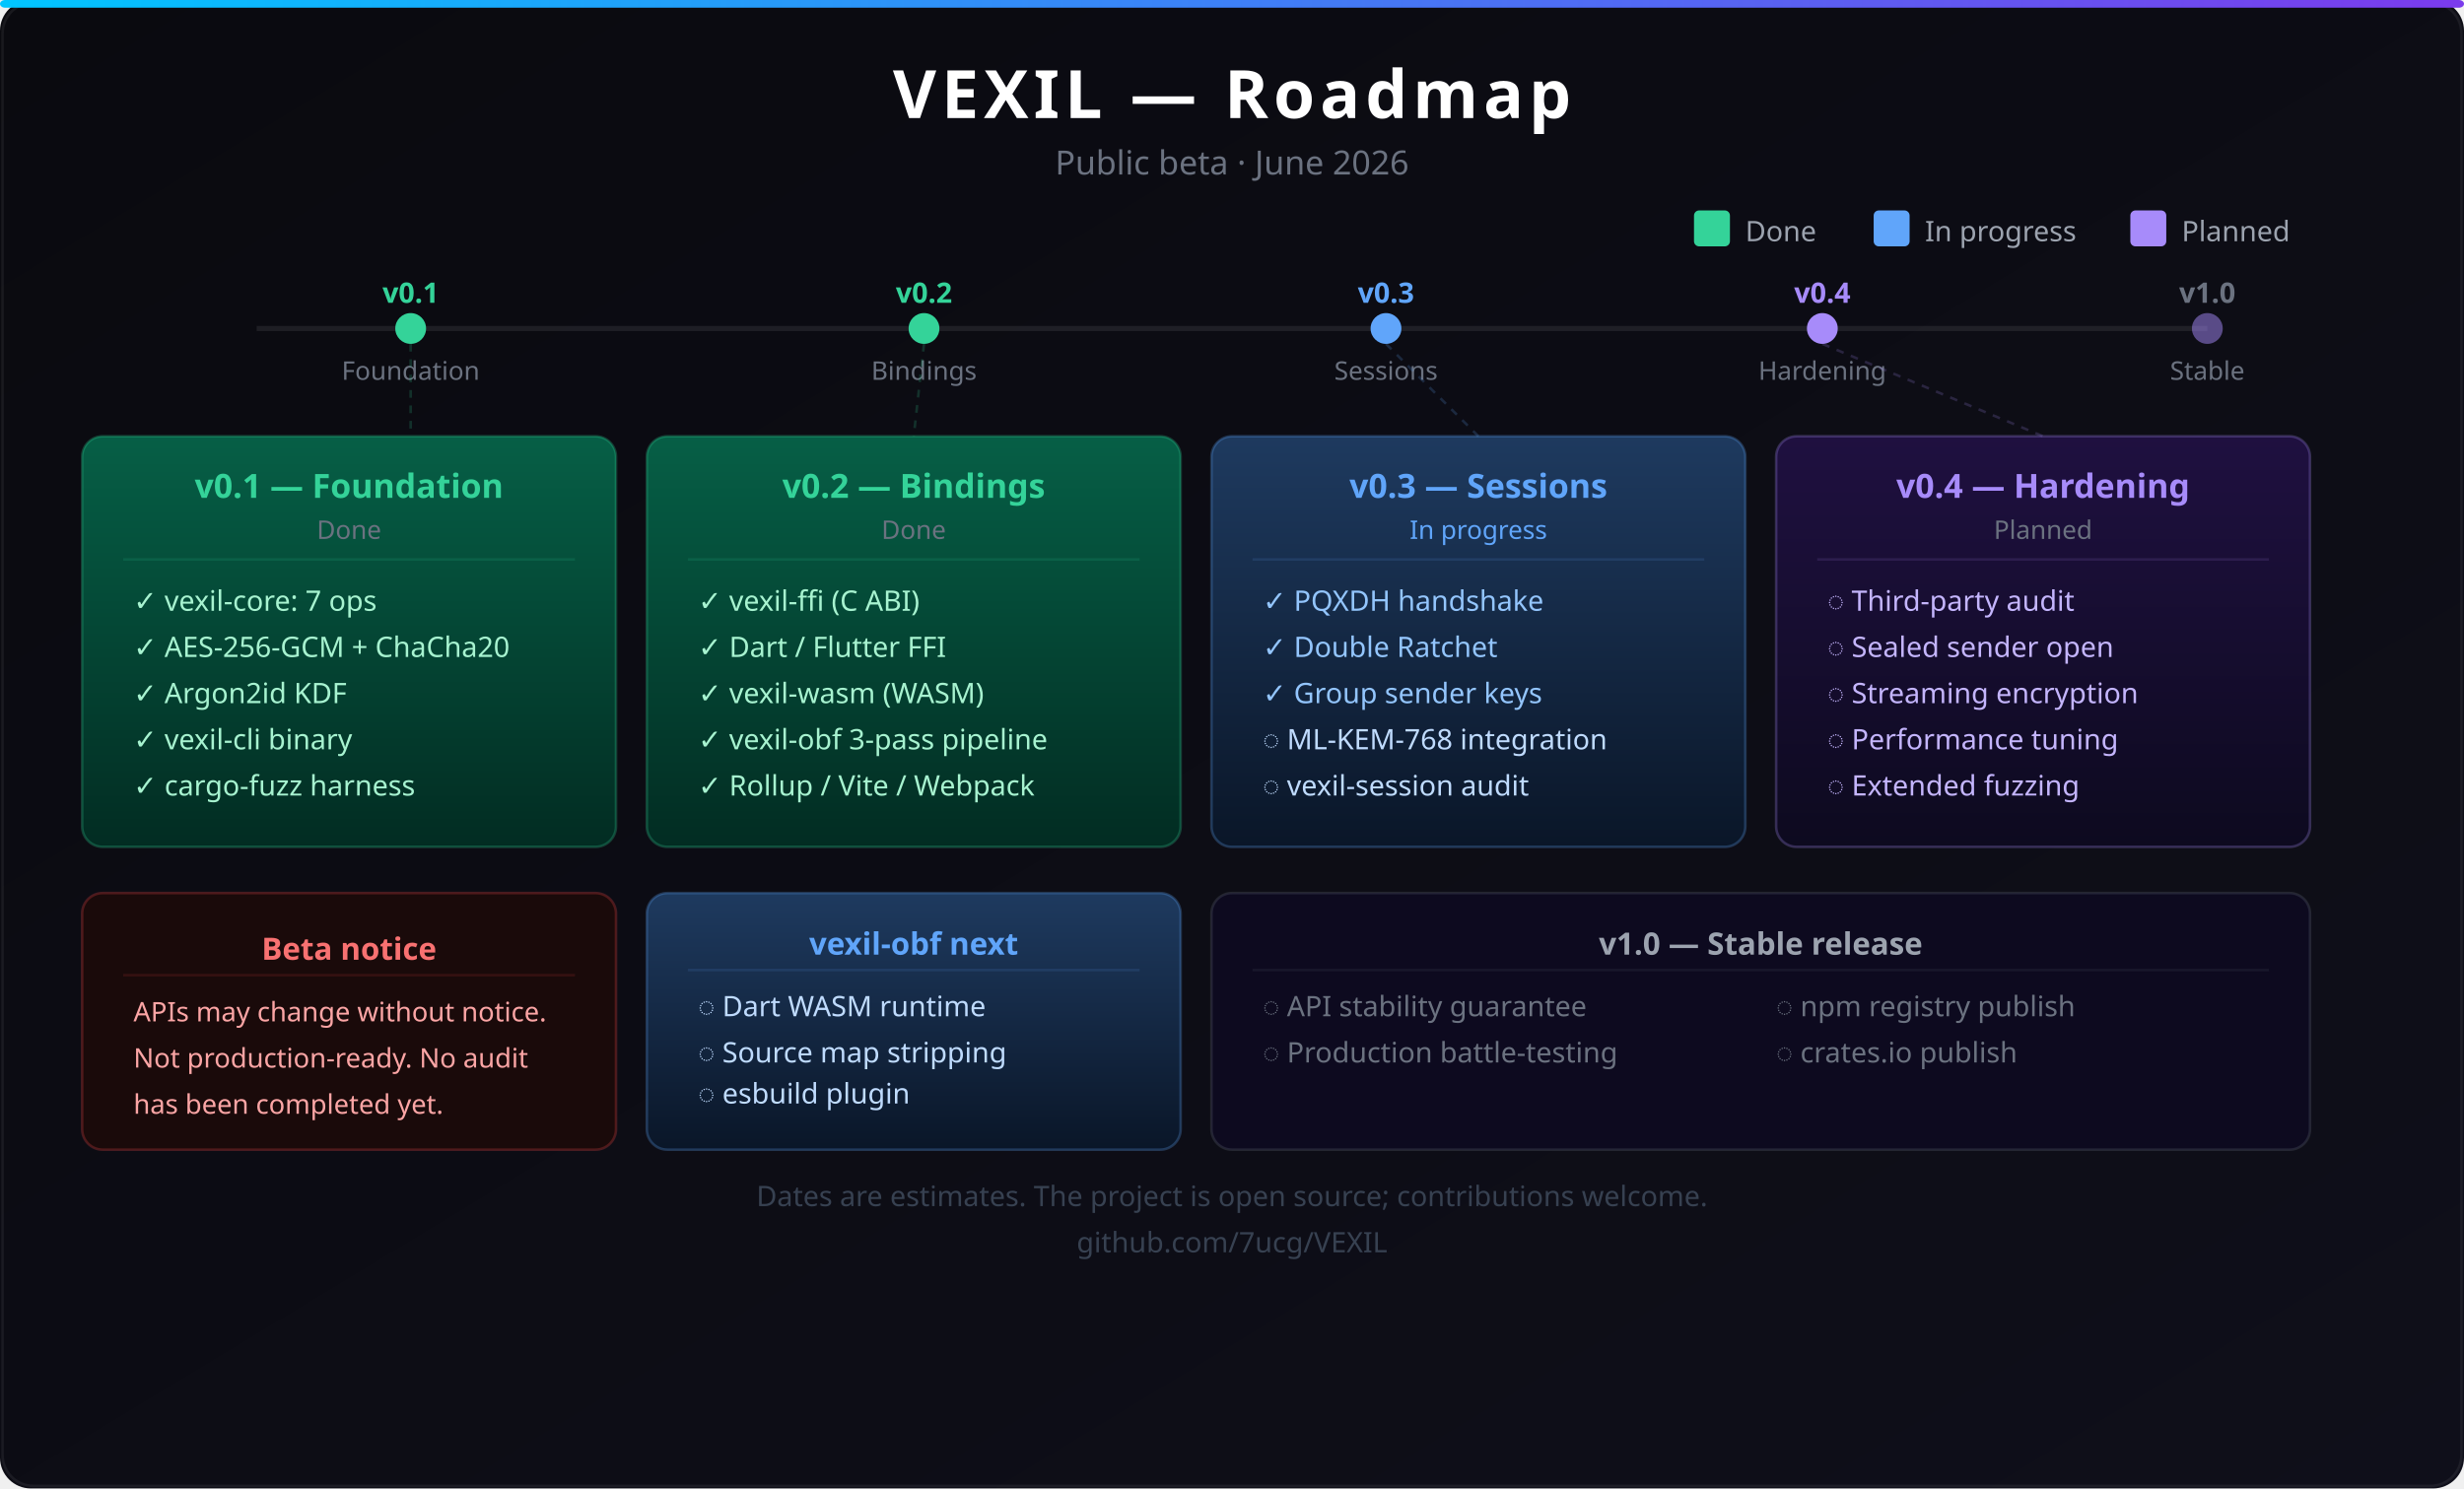
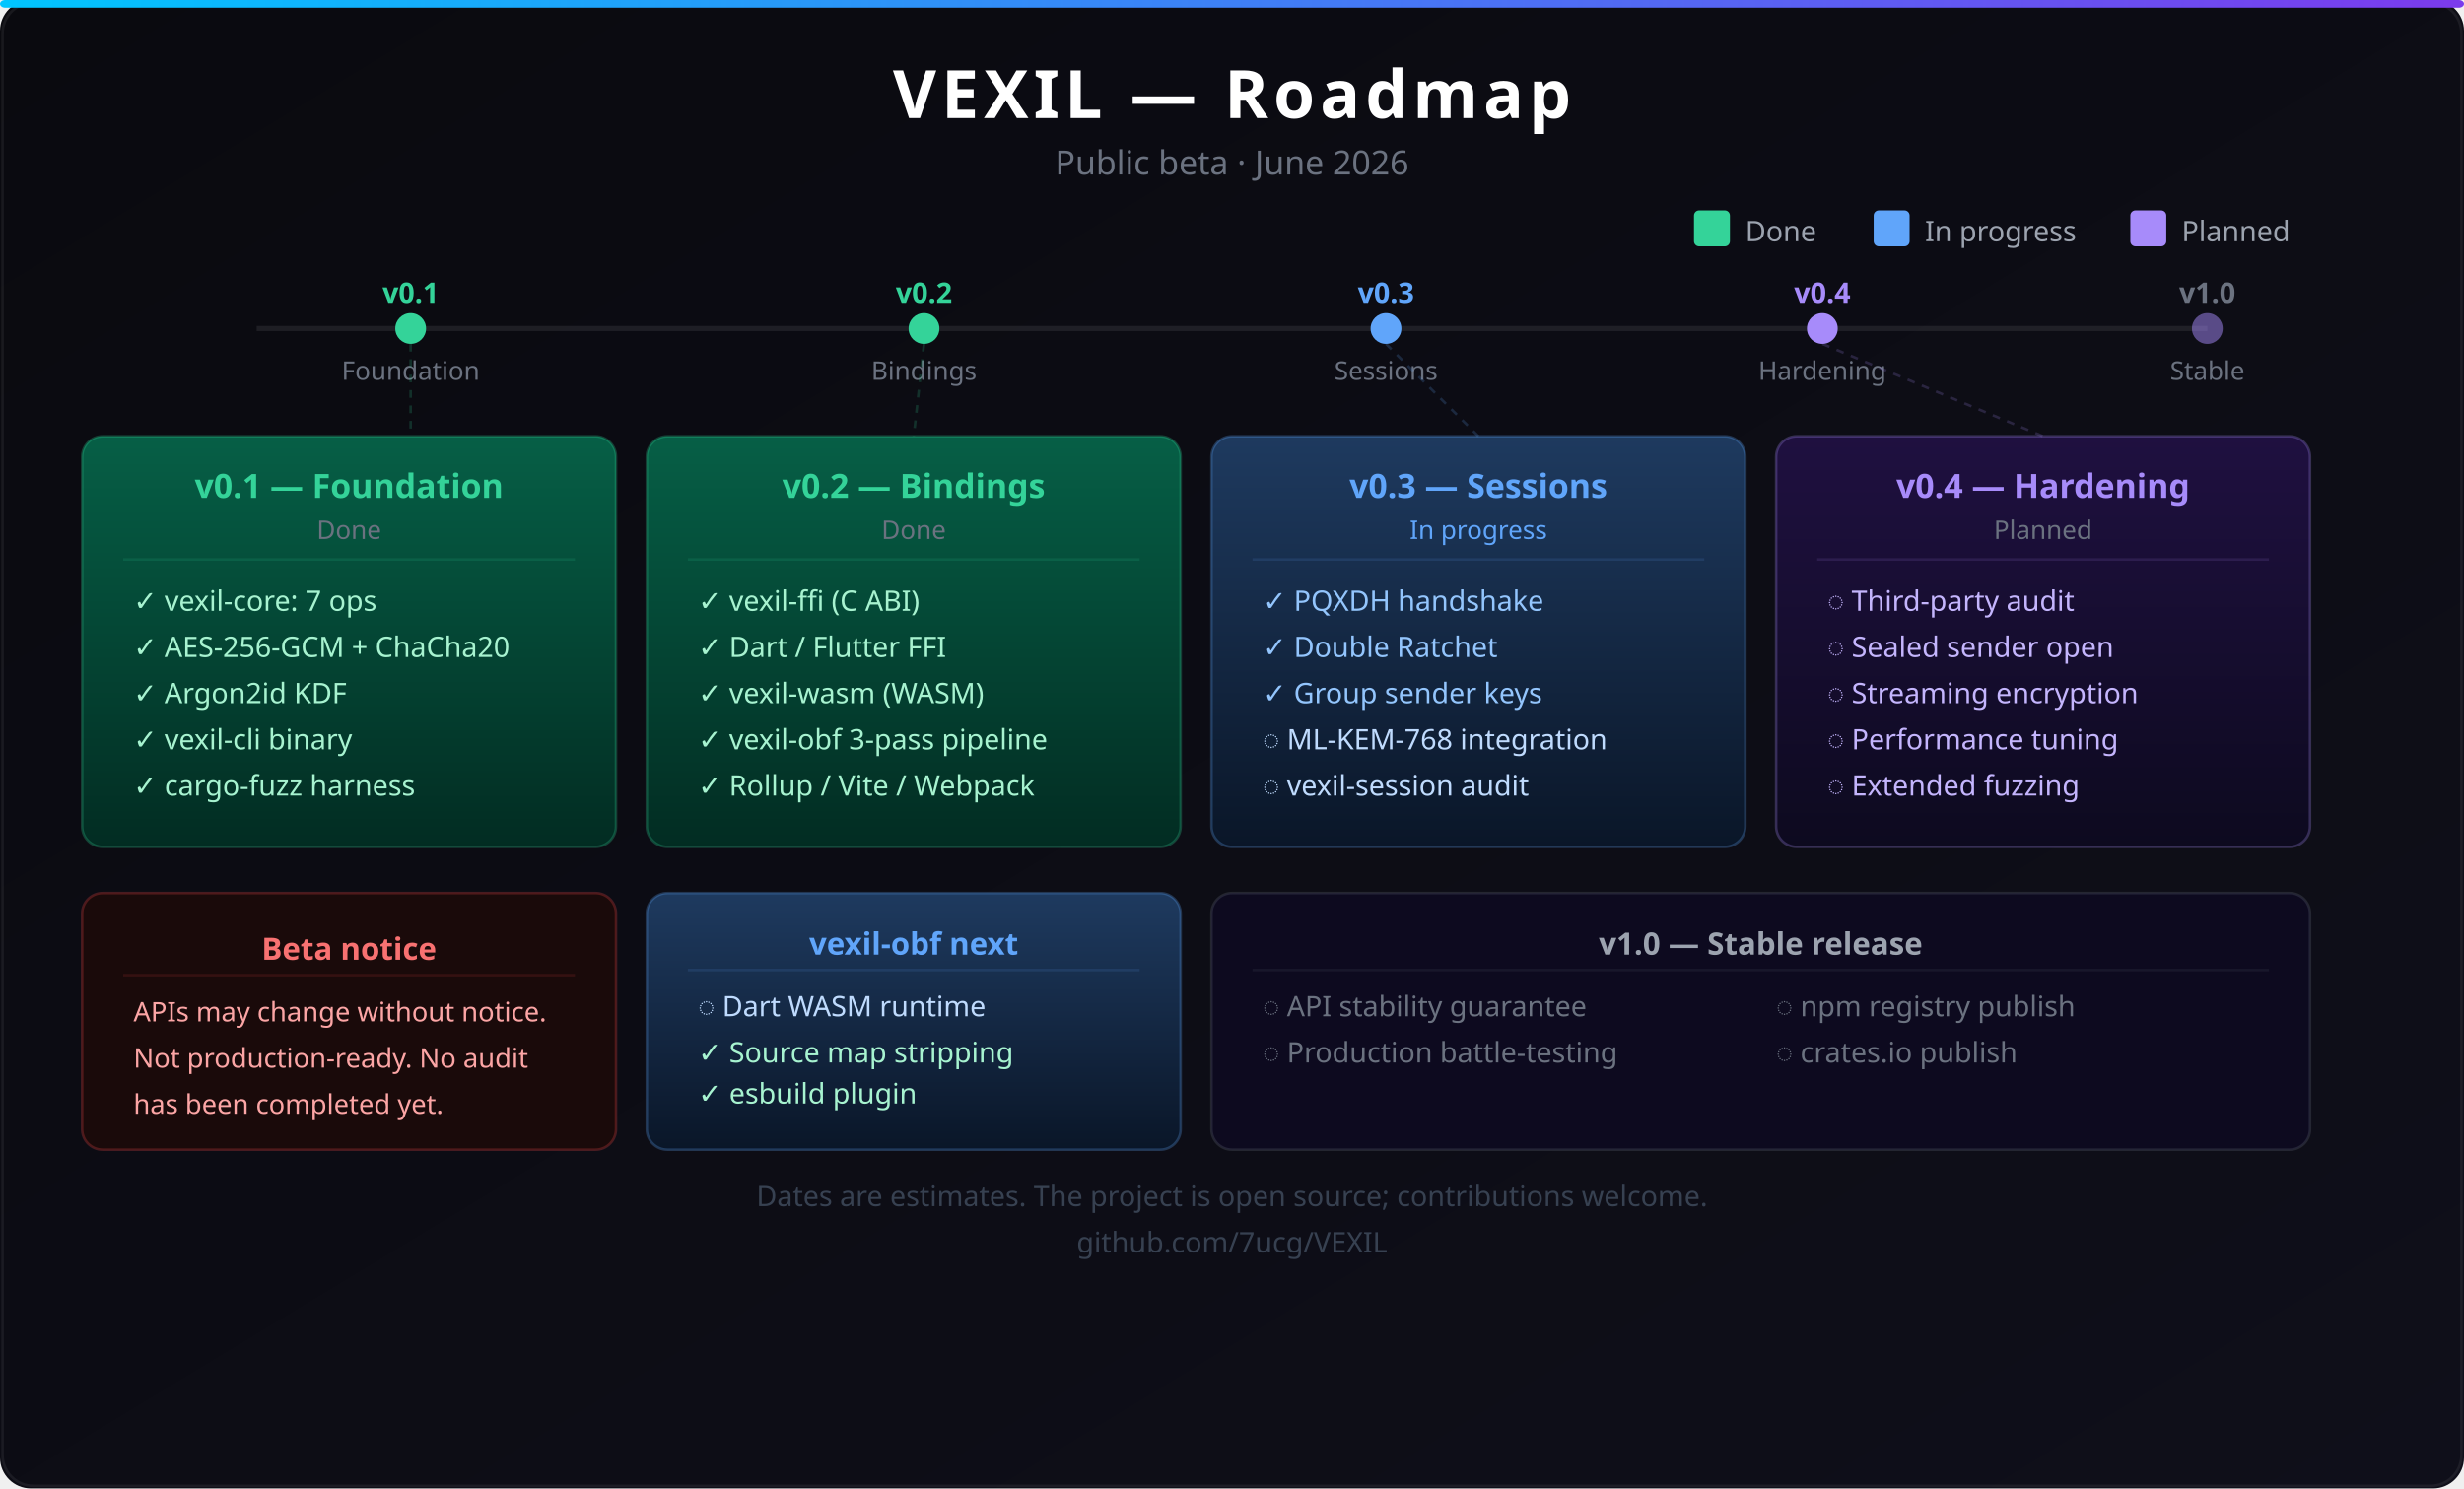
<svg xmlns="http://www.w3.org/2000/svg" width="960" height="580" viewBox="0 0 960 580" font-family="'Segoe UI', system-ui, sans-serif">
  <defs>
    <linearGradient id="bg" x1="0" y1="0" x2="1" y2="1">
      <stop offset="0%" stop-color="#0a0a0f" />
      <stop offset="100%" stop-color="#0f0f1a" />
    </linearGradient>
    <linearGradient id="accent" x1="0" y1="0" x2="1" y2="0">
      <stop offset="0%" stop-color="#00c6ff" />
      <stop offset="100%" stop-color="#7c3aed" />
    </linearGradient>
    <linearGradient id="done" x1="0" y1="0" x2="0" y2="1">
      <stop offset="0%" stop-color="#065f46" />
      <stop offset="100%" stop-color="#022c22" />
    </linearGradient>
    <linearGradient id="wip" x1="0" y1="0" x2="0" y2="1">
      <stop offset="0%" stop-color="#1e3a5f" />
      <stop offset="100%" stop-color="#0a1628" />
    </linearGradient>
    <linearGradient id="planned" x1="0" y1="0" x2="0" y2="1">
      <stop offset="0%" stop-color="#1f1040" />
      <stop offset="100%" stop-color="#0d0a1f" />
    </linearGradient>
  </defs>
  <rect width="960" height="580" fill="url(#bg)" rx="12" />
  <rect x="1" y="1" width="958" height="578" fill="none" stroke="#ffffff10" stroke-width="1" rx="12" />
  <rect x="0" y="0" width="960" height="3" fill="url(#accent)" rx="2" />
  <text x="480" y="46" text-anchor="middle" fill="#ffffff" font-size="26" font-weight="700" letter-spacing="2">VEXIL — Roadmap</text>
  <text x="480" y="68" text-anchor="middle" fill="#6b7280" font-size="13">Public beta · June 2026</text>
  <rect x="660" y="82" width="14" height="14" fill="#34d399" rx="2" />
  <text x="680" y="94" fill="#9ca3af" font-size="11">Done</text>
  <rect x="730" y="82" width="14" height="14" fill="#60a5fa" rx="2" />
  <text x="750" y="94" fill="#9ca3af" font-size="11">In progress</text>
  <rect x="830" y="82" width="14" height="14" fill="#a78bfa" rx="2" />
  <text x="850" y="94" fill="#9ca3af" font-size="11">Planned</text>
  <line x1="100" y1="128" x2="860" y2="128" stroke="#ffffff14" stroke-width="2" />
  <circle cx="160" cy="128" r="6" fill="#34d399" />
  <circle cx="360" cy="128" r="6" fill="#34d399" />
  <circle cx="540" cy="128" r="6" fill="#60a5fa" />
  <circle cx="710" cy="128" r="6" fill="#a78bfa" />
  <circle cx="860" cy="128" r="6" fill="#a78bfa" fill-opacity="0.5" />
  <text x="160" y="118" text-anchor="middle" fill="#34d399" font-size="11" font-weight="600">v0.1</text>
  <text x="360" y="118" text-anchor="middle" fill="#34d399" font-size="11" font-weight="600">v0.2</text>
  <text x="540" y="118" text-anchor="middle" fill="#60a5fa" font-size="11" font-weight="600">v0.3</text>
  <text x="710" y="118" text-anchor="middle" fill="#a78bfa" font-size="11" font-weight="600">v0.4</text>
  <text x="860" y="118" text-anchor="middle" fill="#6b7280" font-size="11" font-weight="600">v1.0</text>
  <text x="160" y="148" text-anchor="middle" fill="#6b7280" font-size="10">Foundation</text>
  <text x="360" y="148" text-anchor="middle" fill="#6b7280" font-size="10">Bindings</text>
  <text x="540" y="148" text-anchor="middle" fill="#6b7280" font-size="10">Sessions</text>
  <text x="710" y="148" text-anchor="middle" fill="#6b7280" font-size="10">Hardening</text>
  <text x="860" y="148" text-anchor="middle" fill="#6b7280" font-size="10">Stable</text>
  <rect x="32" y="170" width="208" height="160" fill="url(#done)" rx="8" stroke="#34d39944" stroke-width="1" />
  <text x="136" y="194" text-anchor="middle" fill="#34d399" font-size="13" font-weight="700">v0.1 — Foundation</text>
  <text x="136" y="210" text-anchor="middle" fill="#6b7280" font-size="10">Done</text>
  <line x1="48" y1="218" x2="224" y2="218" stroke="#34d39920" stroke-width="1" />
  <text x="52" y="238" fill="#a7f3d0" font-size="11">✓ vexil-core: 7 ops</text>
  <text x="52" y="256" fill="#a7f3d0" font-size="11">✓ AES-256-GCM + ChaCha20</text>
  <text x="52" y="274" fill="#a7f3d0" font-size="11">✓ Argon2id KDF</text>
  <text x="52" y="292" fill="#a7f3d0" font-size="11">✓ vexil-cli binary</text>
  <text x="52" y="310" fill="#a7f3d0" font-size="11">✓ cargo-fuzz harness</text>
  <rect x="252" y="170" width="208" height="160" fill="url(#done)" rx="8" stroke="#34d39944" stroke-width="1" />
  <text x="356" y="194" text-anchor="middle" fill="#34d399" font-size="13" font-weight="700">v0.2 — Bindings</text>
  <text x="356" y="210" text-anchor="middle" fill="#6b7280" font-size="10">Done</text>
  <line x1="268" y1="218" x2="444" y2="218" stroke="#34d39920" stroke-width="1" />
  <text x="272" y="238" fill="#a7f3d0" font-size="11">✓ vexil-ffi (C ABI)</text>
  <text x="272" y="256" fill="#a7f3d0" font-size="11">✓ Dart / Flutter FFI</text>
  <text x="272" y="274" fill="#a7f3d0" font-size="11">✓ vexil-wasm (WASM)</text>
  <text x="272" y="292" fill="#a7f3d0" font-size="11">✓ vexil-obf 3-pass pipeline</text>
  <text x="272" y="310" fill="#a7f3d0" font-size="11">✓ Rollup / Vite / Webpack</text>
  <rect x="472" y="170" width="208" height="160" fill="url(#wip)" rx="8" stroke="#60a5fa44" stroke-width="1" />
  <text x="576" y="194" text-anchor="middle" fill="#60a5fa" font-size="13" font-weight="700">v0.3 — Sessions</text>
  <text x="576" y="210" text-anchor="middle" fill="#60a5fa" font-size="10">In progress</text>
  <line x1="488" y1="218" x2="664" y2="218" stroke="#60a5fa20" stroke-width="1" />
  <text x="492" y="238" fill="#93c5fd" font-size="11">✓ PQXDH handshake</text>
  <text x="492" y="256" fill="#93c5fd" font-size="11">✓ Double Ratchet</text>
  <text x="492" y="274" fill="#93c5fd" font-size="11">✓ Group sender keys</text>
  <text x="492" y="292" fill="#bfdbfe" font-size="11">◌ ML-KEM-768 integration</text>
  <text x="492" y="310" fill="#bfdbfe" font-size="11">◌ vexil-session audit</text>
  <rect x="692" y="170" width="208" height="160" fill="url(#planned)" rx="8" stroke="#a78bfa44" stroke-width="1" />
  <text x="796" y="194" text-anchor="middle" fill="#a78bfa" font-size="13" font-weight="700">v0.4 — Hardening</text>
  <text x="796" y="210" text-anchor="middle" fill="#6b7280" font-size="10">Planned</text>
  <line x1="708" y1="218" x2="884" y2="218" stroke="#a78bfa20" stroke-width="1" />
  <text x="712" y="238" fill="#c4b5fd" font-size="11">◌ Third-party audit</text>
  <text x="712" y="256" fill="#c4b5fd" font-size="11">◌ Sealed sender open</text>
  <text x="712" y="274" fill="#c4b5fd" font-size="11">◌ Streaming encryption</text>
  <text x="712" y="292" fill="#c4b5fd" font-size="11">◌ Performance tuning</text>
  <text x="712" y="310" fill="#c4b5fd" font-size="11">◌ Extended fuzzing</text>
  <rect x="252" y="348" width="208" height="100" fill="url(#wip)" rx="8" stroke="#60a5fa44" stroke-width="1" />
  <text x="356" y="372" text-anchor="middle" fill="#60a5fa" font-size="12" font-weight="600">vexil-obf next</text>
  <line x1="268" y1="378" x2="444" y2="378" stroke="#60a5fa20" stroke-width="1" />
  <text x="272" y="396" fill="#bfdbfe" font-size="11">◌ Dart WASM runtime</text>
-   <text x="272" y="414" fill="#bfdbfe" font-size="11">◌ Source map stripping</text>
-   <text x="272" y="430" fill="#bfdbfe" font-size="11">◌ esbuild plugin</text>
+   <text x="272" y="414" fill="#a7f3d0" font-size="11">✓ Source map stripping</text>
+   <text x="272" y="430" fill="#a7f3d0" font-size="11">✓ esbuild plugin</text>
  <rect x="472" y="348" width="428" height="100" fill="#0d0a1f" rx="8" stroke="#6b728040" stroke-width="1" />
  <text x="686" y="372" text-anchor="middle" fill="#9ca3af" font-size="12" font-weight="600">v1.0 — Stable release</text>
  <line x1="488" y1="378" x2="884" y2="378" stroke="#6b728020" stroke-width="1" />
  <text x="492" y="396" fill="#6b7280" font-size="11">◌ API stability guarantee</text>
  <text x="492" y="414" fill="#6b7280" font-size="11">◌ Production battle-testing</text>
  <text x="692" y="396" fill="#6b7280" font-size="11">◌ npm registry publish</text>
  <text x="692" y="414" fill="#6b7280" font-size="11">◌ crates.io publish</text>
  <rect x="32" y="348" width="208" height="100" fill="#1a0a0a" rx="8" stroke="#ef444444" stroke-width="1" />
  <text x="136" y="374" text-anchor="middle" fill="#f87171" font-size="12" font-weight="600">Beta notice</text>
  <line x1="48" y1="380" x2="224" y2="380" stroke="#ef444420" stroke-width="1" />
  <text x="52" y="398" fill="#fca5a5" font-size="10.5">APIs may change without notice.</text>
  <text x="52" y="416" fill="#fca5a5" font-size="10.5">Not production-ready. No audit</text>
  <text x="52" y="434" fill="#fca5a5" font-size="10.5">has been completed yet.</text>
  <line x1="160" y1="134" x2="160" y2="170" stroke="#34d39930" stroke-width="1" stroke-dasharray="3,3" />
  <line x1="360" y1="134" x2="356" y2="170" stroke="#34d39930" stroke-width="1" stroke-dasharray="3,3" />
  <line x1="540" y1="134" x2="576" y2="170" stroke="#60a5fa30" stroke-width="1" stroke-dasharray="3,3" />
  <line x1="710" y1="134" x2="796" y2="170" stroke="#a78bfa30" stroke-width="1" stroke-dasharray="3,3" />
  <text x="480" y="470" text-anchor="middle" fill="#374151" font-size="11">Dates are estimates. The project is open source; contributions welcome.</text>
  <text x="480" y="488" text-anchor="middle" fill="#374151" font-size="11">github.com/7ucg/VEXIL</text>
</svg>
